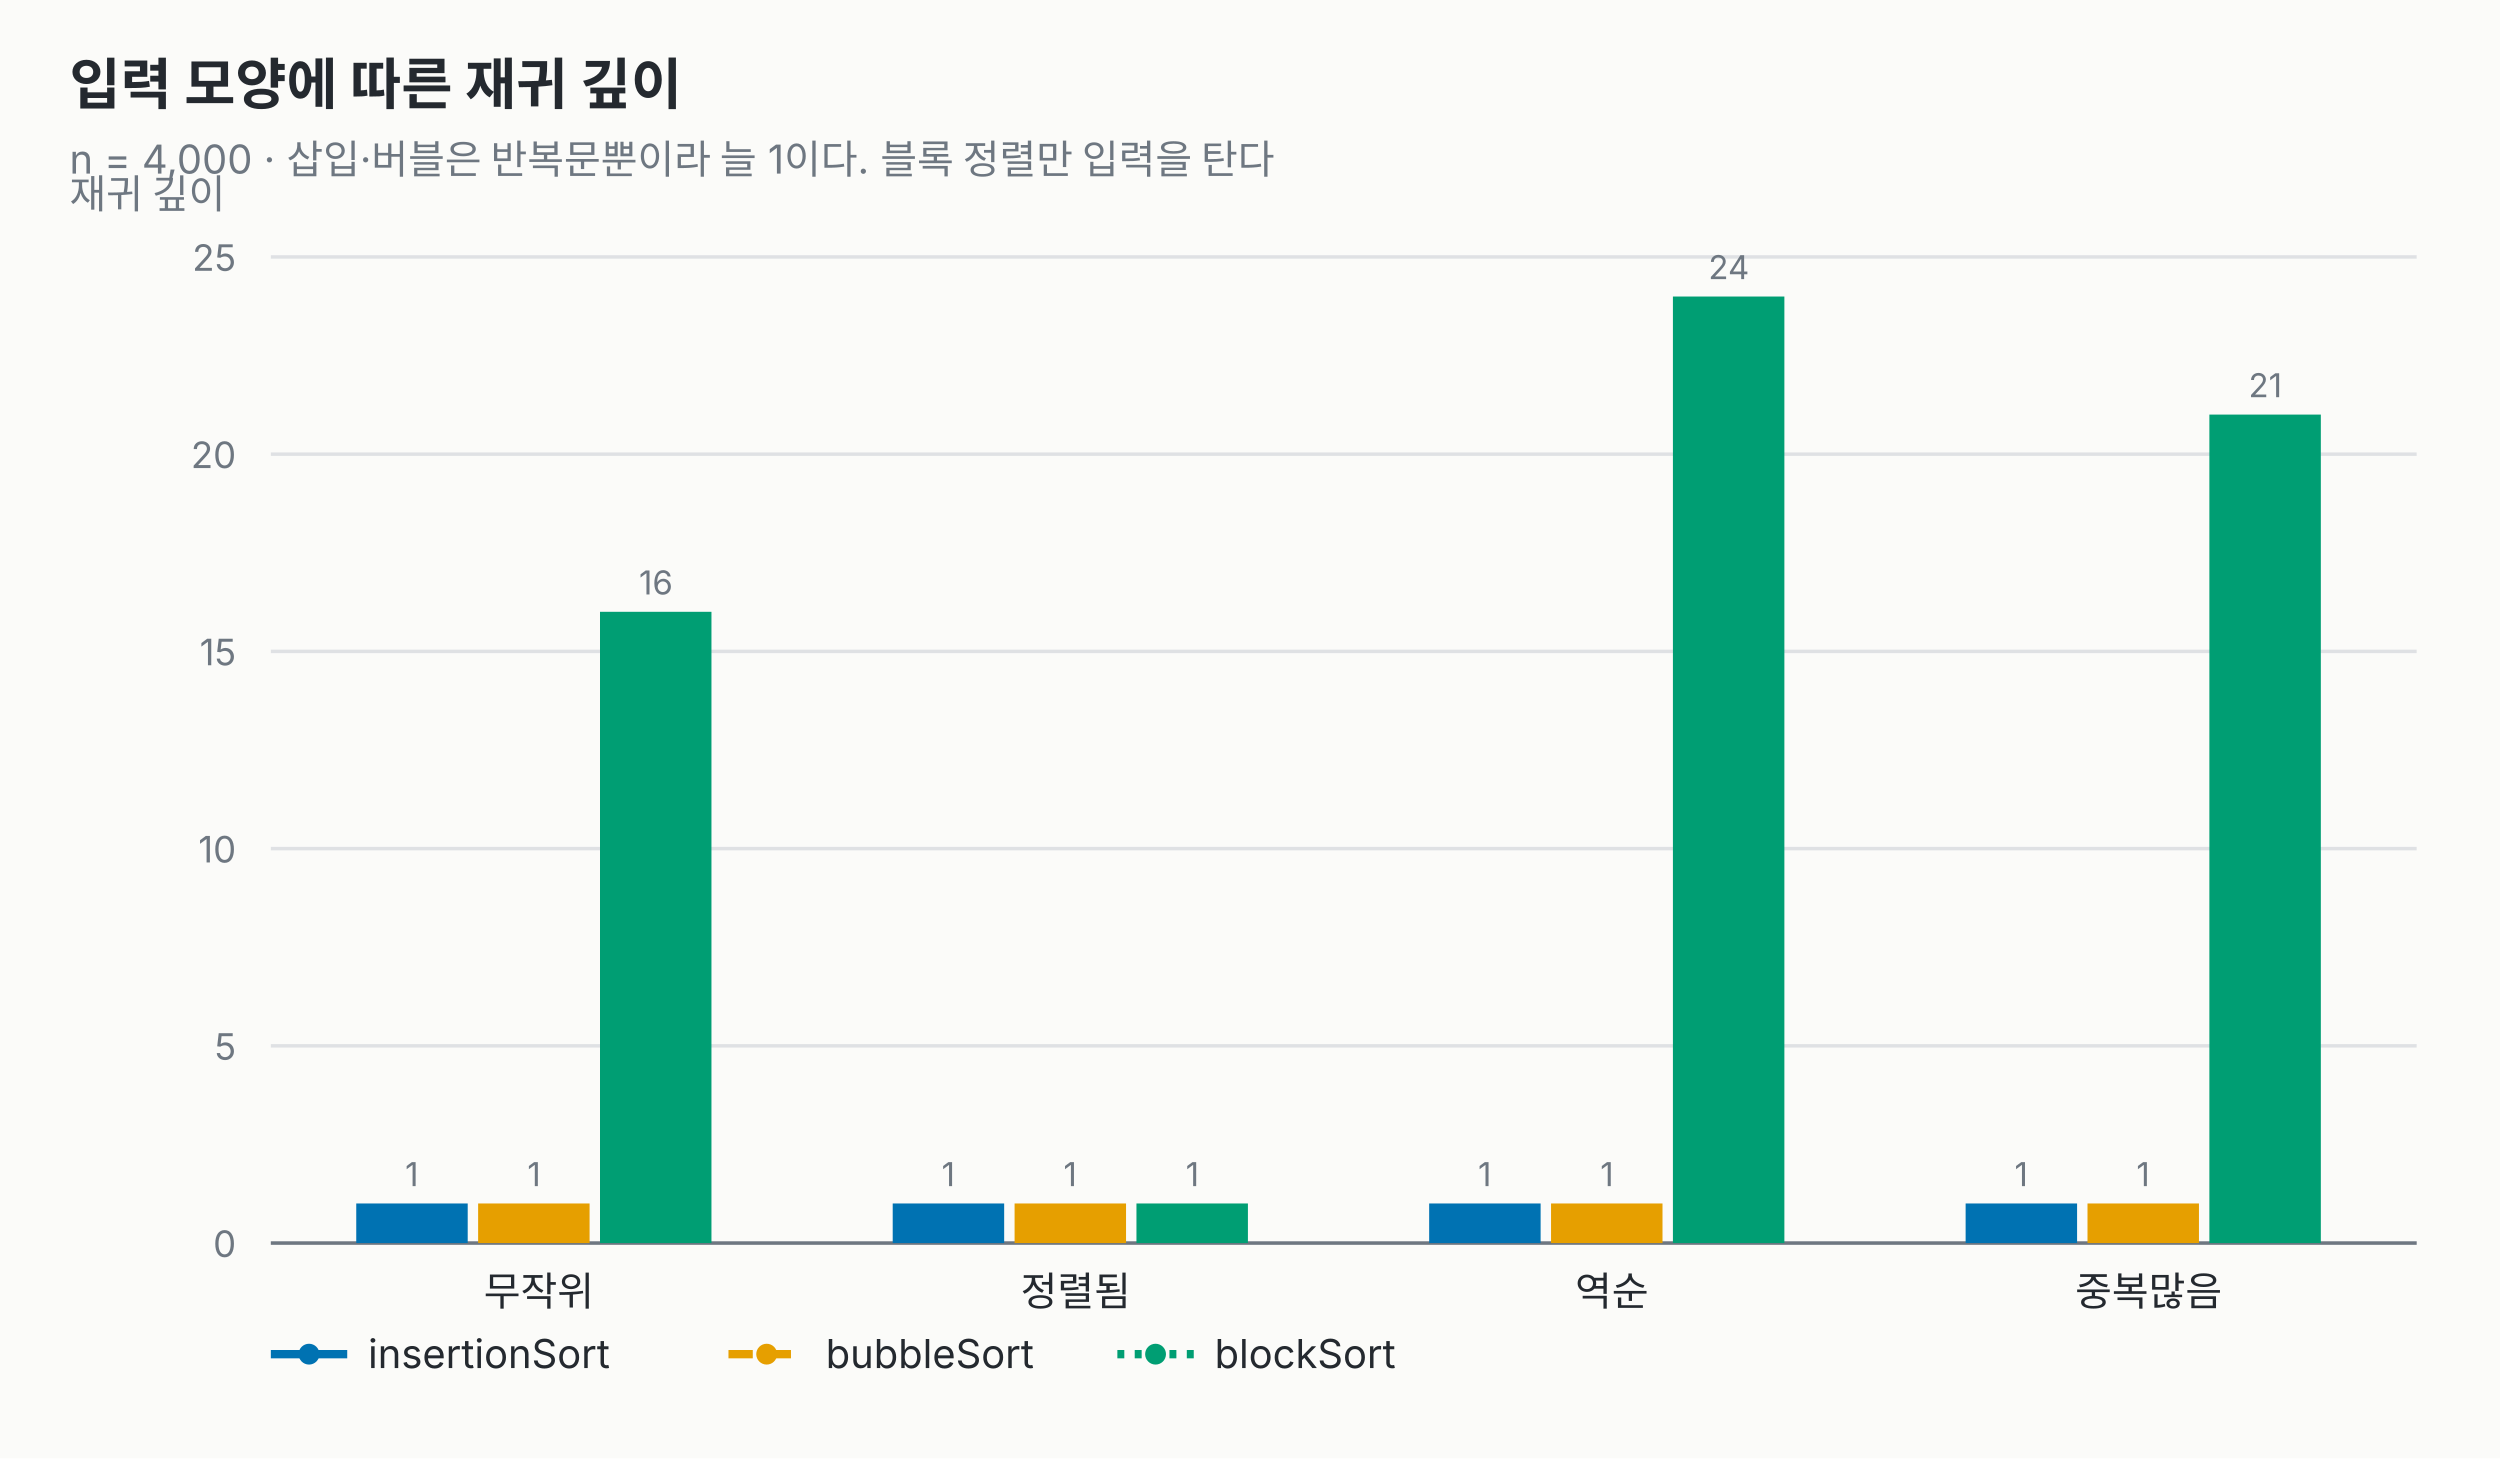
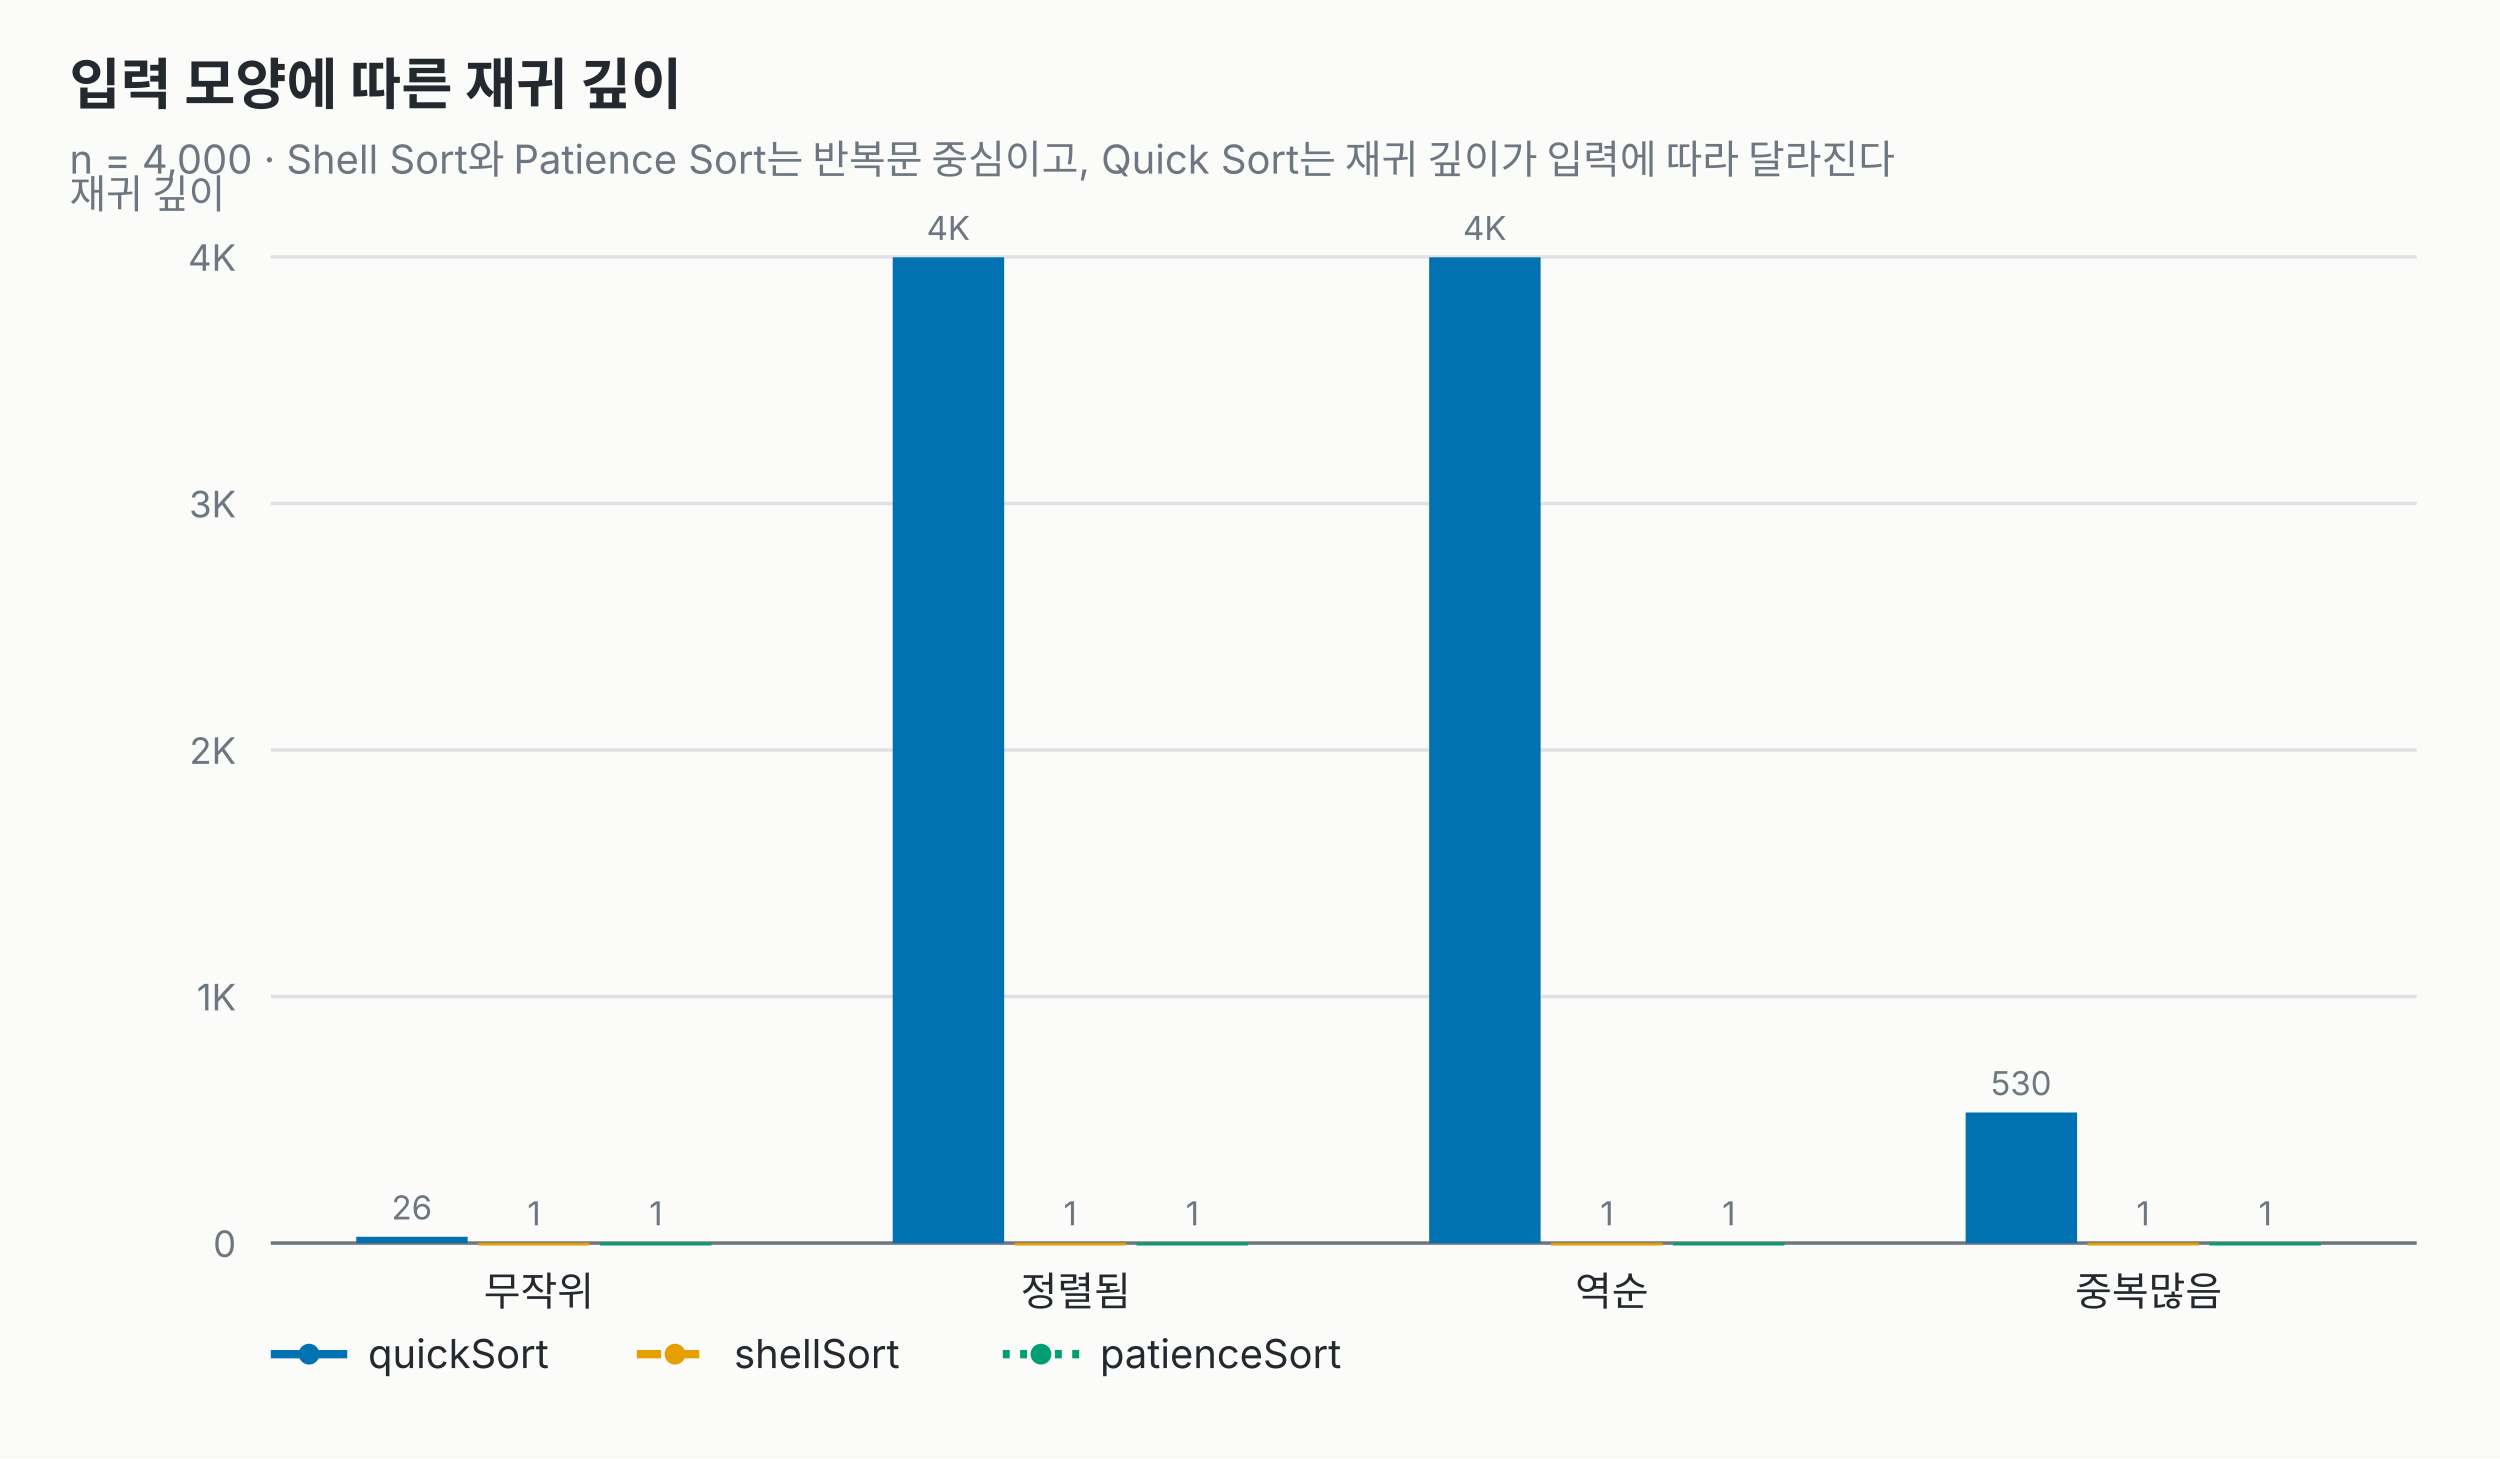
<svg xmlns="http://www.w3.org/2000/svg" width="720" height="420" viewBox="0 0 720 420" font-family="-apple-system, BlinkMacSystemFont, 'Segoe UI', 'Noto Sans KR', 'Apple SD Gothic Neo', 'Malgun Gothic', sans-serif">
  <rect width="720" height="420" fill="#fbfbf9" />
  <text x="20.0" y="30.0" font-size="16" fill="#24292f" text-anchor="start" font-weight="600">입력 모양에 따른 재귀 깊이</text>
-   <text x="20.0" y="50.0" font-size="11.5" fill="#6e7781" text-anchor="start" font-weight="400">n = 4,000 · 삽입·버블은 반복문뿐이라 늘 1이다. 블록 정렬만 입력을 탄다</text>
+   <text x="20.0" y="50.0" font-size="11.5" fill="#6e7781" text-anchor="start" font-weight="400">n = 4,000 · Shell Sort와 Patience Sort는 반복문 중심이고, Quick Sort는 재귀 깊이가 입력에 따라 달라진다</text>
  <line x1="78.0" y1="358.0" x2="696.0" y2="358.0" stroke="#dfe1e4" stroke-width="1" stroke-dasharray="none" />
  <text x="68.0" y="362.0" font-size="10.5" fill="#6e7781" text-anchor="end" font-weight="400">0</text>
-   <line x1="78.0" y1="301.2" x2="696.0" y2="301.2" stroke="#dfe1e4" stroke-width="1" stroke-dasharray="none" />
-   <text x="68.0" y="305.2" font-size="10.5" fill="#6e7781" text-anchor="end" font-weight="400">5</text>
-   <line x1="78.0" y1="244.4" x2="696.0" y2="244.4" stroke="#dfe1e4" stroke-width="1" stroke-dasharray="none" />
-   <text x="68.0" y="248.4" font-size="10.5" fill="#6e7781" text-anchor="end" font-weight="400">10</text>
-   <line x1="78.0" y1="187.6" x2="696.0" y2="187.6" stroke="#dfe1e4" stroke-width="1" stroke-dasharray="none" />
-   <text x="68.0" y="191.6" font-size="10.5" fill="#6e7781" text-anchor="end" font-weight="400">15</text>
-   <line x1="78.0" y1="130.8" x2="696.0" y2="130.8" stroke="#dfe1e4" stroke-width="1" stroke-dasharray="none" />
-   <text x="68.0" y="134.8" font-size="10.5" fill="#6e7781" text-anchor="end" font-weight="400">20</text>
+   <line x1="78.0" y1="287.0" x2="696.0" y2="287.0" stroke="#dfe1e4" stroke-width="1" stroke-dasharray="none" />
+   <text x="68.0" y="291.0" font-size="10.5" fill="#6e7781" text-anchor="end" font-weight="400">1K</text>
+   <line x1="78.0" y1="216.0" x2="696.0" y2="216.0" stroke="#dfe1e4" stroke-width="1" stroke-dasharray="none" />
+   <text x="68.0" y="220.0" font-size="10.5" fill="#6e7781" text-anchor="end" font-weight="400">2K</text>
+   <line x1="78.0" y1="145.0" x2="696.0" y2="145.0" stroke="#dfe1e4" stroke-width="1" stroke-dasharray="none" />
+   <text x="68.0" y="149.0" font-size="10.5" fill="#6e7781" text-anchor="end" font-weight="400">3K</text>
  <line x1="78.0" y1="74.0" x2="696.0" y2="74.0" stroke="#dfe1e4" stroke-width="1" stroke-dasharray="none" />
-   <text x="68.0" y="78.0" font-size="10.5" fill="#6e7781" text-anchor="end" font-weight="400">25</text>
+   <text x="68.0" y="78.0" font-size="10.5" fill="#6e7781" text-anchor="end" font-weight="400">4K</text>
  <line x1="78.0" y1="358.0" x2="696.0" y2="358.0" stroke="#6e7781" stroke-width="1" stroke-dasharray="none" />
  <text x="20.0" y="60.0" font-size="11.5" fill="#6e7781" text-anchor="start" font-weight="400">재귀 깊이</text>
-   <rect x="102.6" y="346.6" width="32.1" height="11.4" fill="#0072B2" />
-   <text x="118.6" y="341.6" font-size="9.5" fill="#6e7781" text-anchor="middle" font-weight="400">1</text>
-   <rect x="137.7" y="346.6" width="32.1" height="11.4" fill="#E69F00" />
-   <text x="153.8" y="341.6" font-size="9.5" fill="#6e7781" text-anchor="middle" font-weight="400">1</text>
-   <rect x="172.8" y="176.2" width="32.1" height="181.8" fill="#009E73" />
-   <text x="188.9" y="171.2" font-size="9.5" fill="#6e7781" text-anchor="middle" font-weight="400">16</text>
+   <rect x="102.6" y="356.2" width="32.1" height="1.8" fill="#0072B2" />
+   <text x="118.6" y="351.2" font-size="9.5" fill="#6e7781" text-anchor="middle" font-weight="400">26</text>
+   <rect x="137.7" y="357.9" width="32.1" height="0.8" fill="#E69F00" />
+   <text x="153.8" y="352.9" font-size="9.5" fill="#6e7781" text-anchor="middle" font-weight="400">1</text>
+   <rect x="172.8" y="357.9" width="32.1" height="0.8" fill="#009E73" />
+   <text x="188.9" y="352.9" font-size="9.5" fill="#6e7781" text-anchor="middle" font-weight="400">1</text>
  <text x="155.2" y="376.0" font-size="11.5" fill="#24292f" text-anchor="middle" font-weight="400">무작위</text>
-   <rect x="257.1" y="346.6" width="32.1" height="11.4" fill="#0072B2" />
-   <text x="273.1" y="341.6" font-size="9.5" fill="#6e7781" text-anchor="middle" font-weight="400">1</text>
-   <rect x="292.2" y="346.6" width="32.1" height="11.4" fill="#E69F00" />
-   <text x="308.2" y="341.6" font-size="9.5" fill="#6e7781" text-anchor="middle" font-weight="400">1</text>
-   <rect x="327.3" y="346.6" width="32.1" height="11.4" fill="#009E73" />
-   <text x="343.4" y="341.6" font-size="9.5" fill="#6e7781" text-anchor="middle" font-weight="400">1</text>
+   <rect x="257.1" y="74.1" width="32.1" height="283.9" fill="#0072B2" />
+   <text x="273.1" y="69.1" font-size="9.5" fill="#6e7781" text-anchor="middle" font-weight="400">4K</text>
+   <rect x="292.2" y="357.9" width="32.1" height="0.8" fill="#E69F00" />
+   <text x="308.2" y="352.9" font-size="9.5" fill="#6e7781" text-anchor="middle" font-weight="400">1</text>
+   <rect x="327.3" y="357.9" width="32.1" height="0.8" fill="#009E73" />
+   <text x="343.4" y="352.9" font-size="9.5" fill="#6e7781" text-anchor="middle" font-weight="400">1</text>
  <text x="309.8" y="376.0" font-size="11.5" fill="#24292f" text-anchor="middle" font-weight="400">정렬됨</text>
-   <rect x="411.6" y="346.6" width="32.1" height="11.4" fill="#0072B2" />
-   <text x="427.6" y="341.6" font-size="9.5" fill="#6e7781" text-anchor="middle" font-weight="400">1</text>
-   <rect x="446.7" y="346.6" width="32.1" height="11.4" fill="#E69F00" />
-   <text x="462.8" y="341.6" font-size="9.5" fill="#6e7781" text-anchor="middle" font-weight="400">1</text>
-   <rect x="481.8" y="85.4" width="32.1" height="272.6" fill="#009E73" />
-   <text x="497.9" y="80.4" font-size="9.5" fill="#6e7781" text-anchor="middle" font-weight="400">24</text>
+   <rect x="411.6" y="74.1" width="32.1" height="283.9" fill="#0072B2" />
+   <text x="427.6" y="69.1" font-size="9.5" fill="#6e7781" text-anchor="middle" font-weight="400">4K</text>
+   <rect x="446.7" y="357.9" width="32.1" height="0.8" fill="#E69F00" />
+   <text x="462.8" y="352.9" font-size="9.5" fill="#6e7781" text-anchor="middle" font-weight="400">1</text>
+   <rect x="481.8" y="357.9" width="32.1" height="0.8" fill="#009E73" />
+   <text x="497.9" y="352.9" font-size="9.5" fill="#6e7781" text-anchor="middle" font-weight="400">1</text>
  <text x="464.2" y="376.0" font-size="11.5" fill="#24292f" text-anchor="middle" font-weight="400">역순</text>
-   <rect x="566.1" y="346.6" width="32.1" height="11.4" fill="#0072B2" />
-   <text x="582.1" y="341.6" font-size="9.5" fill="#6e7781" text-anchor="middle" font-weight="400">1</text>
-   <rect x="601.2" y="346.6" width="32.1" height="11.4" fill="#E69F00" />
-   <text x="617.2" y="341.6" font-size="9.5" fill="#6e7781" text-anchor="middle" font-weight="400">1</text>
-   <rect x="636.3" y="119.4" width="32.1" height="238.6" fill="#009E73" />
-   <text x="652.4" y="114.4" font-size="9.5" fill="#6e7781" text-anchor="middle" font-weight="400">21</text>
+   <rect x="566.1" y="320.4" width="32.1" height="37.6" fill="#0072B2" />
+   <text x="582.1" y="315.4" font-size="9.5" fill="#6e7781" text-anchor="middle" font-weight="400">530</text>
+   <rect x="601.2" y="357.9" width="32.1" height="0.8" fill="#E69F00" />
+   <text x="617.2" y="352.9" font-size="9.5" fill="#6e7781" text-anchor="middle" font-weight="400">1</text>
+   <rect x="636.3" y="357.9" width="32.1" height="0.8" fill="#009E73" />
+   <text x="652.4" y="352.9" font-size="9.5" fill="#6e7781" text-anchor="middle" font-weight="400">1</text>
  <text x="618.8" y="376.0" font-size="11.5" fill="#24292f" text-anchor="middle" font-weight="400">중복많음</text>
  <line x1="78.0" y1="390.0" x2="100.0" y2="390.0" stroke="#0072B2" stroke-width="2.4" stroke-dasharray="none" />
  <circle cx="89.0" cy="390.0" r="3" fill="#0072B2" />
-   <text x="106.0" y="394.0" font-size="11.5" fill="#24292f" text-anchor="start" font-weight="400">insertionSort</text>
-   <line x1="209.8" y1="390.0" x2="231.8" y2="390.0" stroke="#E69F00" stroke-width="2.4" stroke-dasharray="7 4" />
-   <circle cx="220.8" cy="390.0" r="3" fill="#E69F00" />
-   <text x="237.8" y="394.0" font-size="11.5" fill="#24292f" text-anchor="start" font-weight="400">bubbleSort</text>
-   <line x1="321.8" y1="390.0" x2="343.8" y2="390.0" stroke="#009E73" stroke-width="2.4" stroke-dasharray="2 3" />
-   <circle cx="332.8" cy="390.0" r="3" fill="#009E73" />
-   <text x="349.8" y="394.0" font-size="11.5" fill="#24292f" text-anchor="start" font-weight="400">blockSort</text>
+   <text x="106.0" y="394.0" font-size="11.5" fill="#24292f" text-anchor="start" font-weight="400">quickSort</text>
+   <line x1="183.4" y1="390.0" x2="205.4" y2="390.0" stroke="#E69F00" stroke-width="2.4" stroke-dasharray="7 4" />
+   <circle cx="194.4" cy="390.0" r="3" fill="#E69F00" />
+   <text x="211.4" y="394.0" font-size="11.5" fill="#24292f" text-anchor="start" font-weight="400">shellSort</text>
+   <line x1="288.8" y1="390.0" x2="310.8" y2="390.0" stroke="#009E73" stroke-width="2.4" stroke-dasharray="2 3" />
+   <circle cx="299.8" cy="390.0" r="3" fill="#009E73" />
+   <text x="316.8" y="394.0" font-size="11.5" fill="#24292f" text-anchor="start" font-weight="400">patienceSort</text>
</svg>
